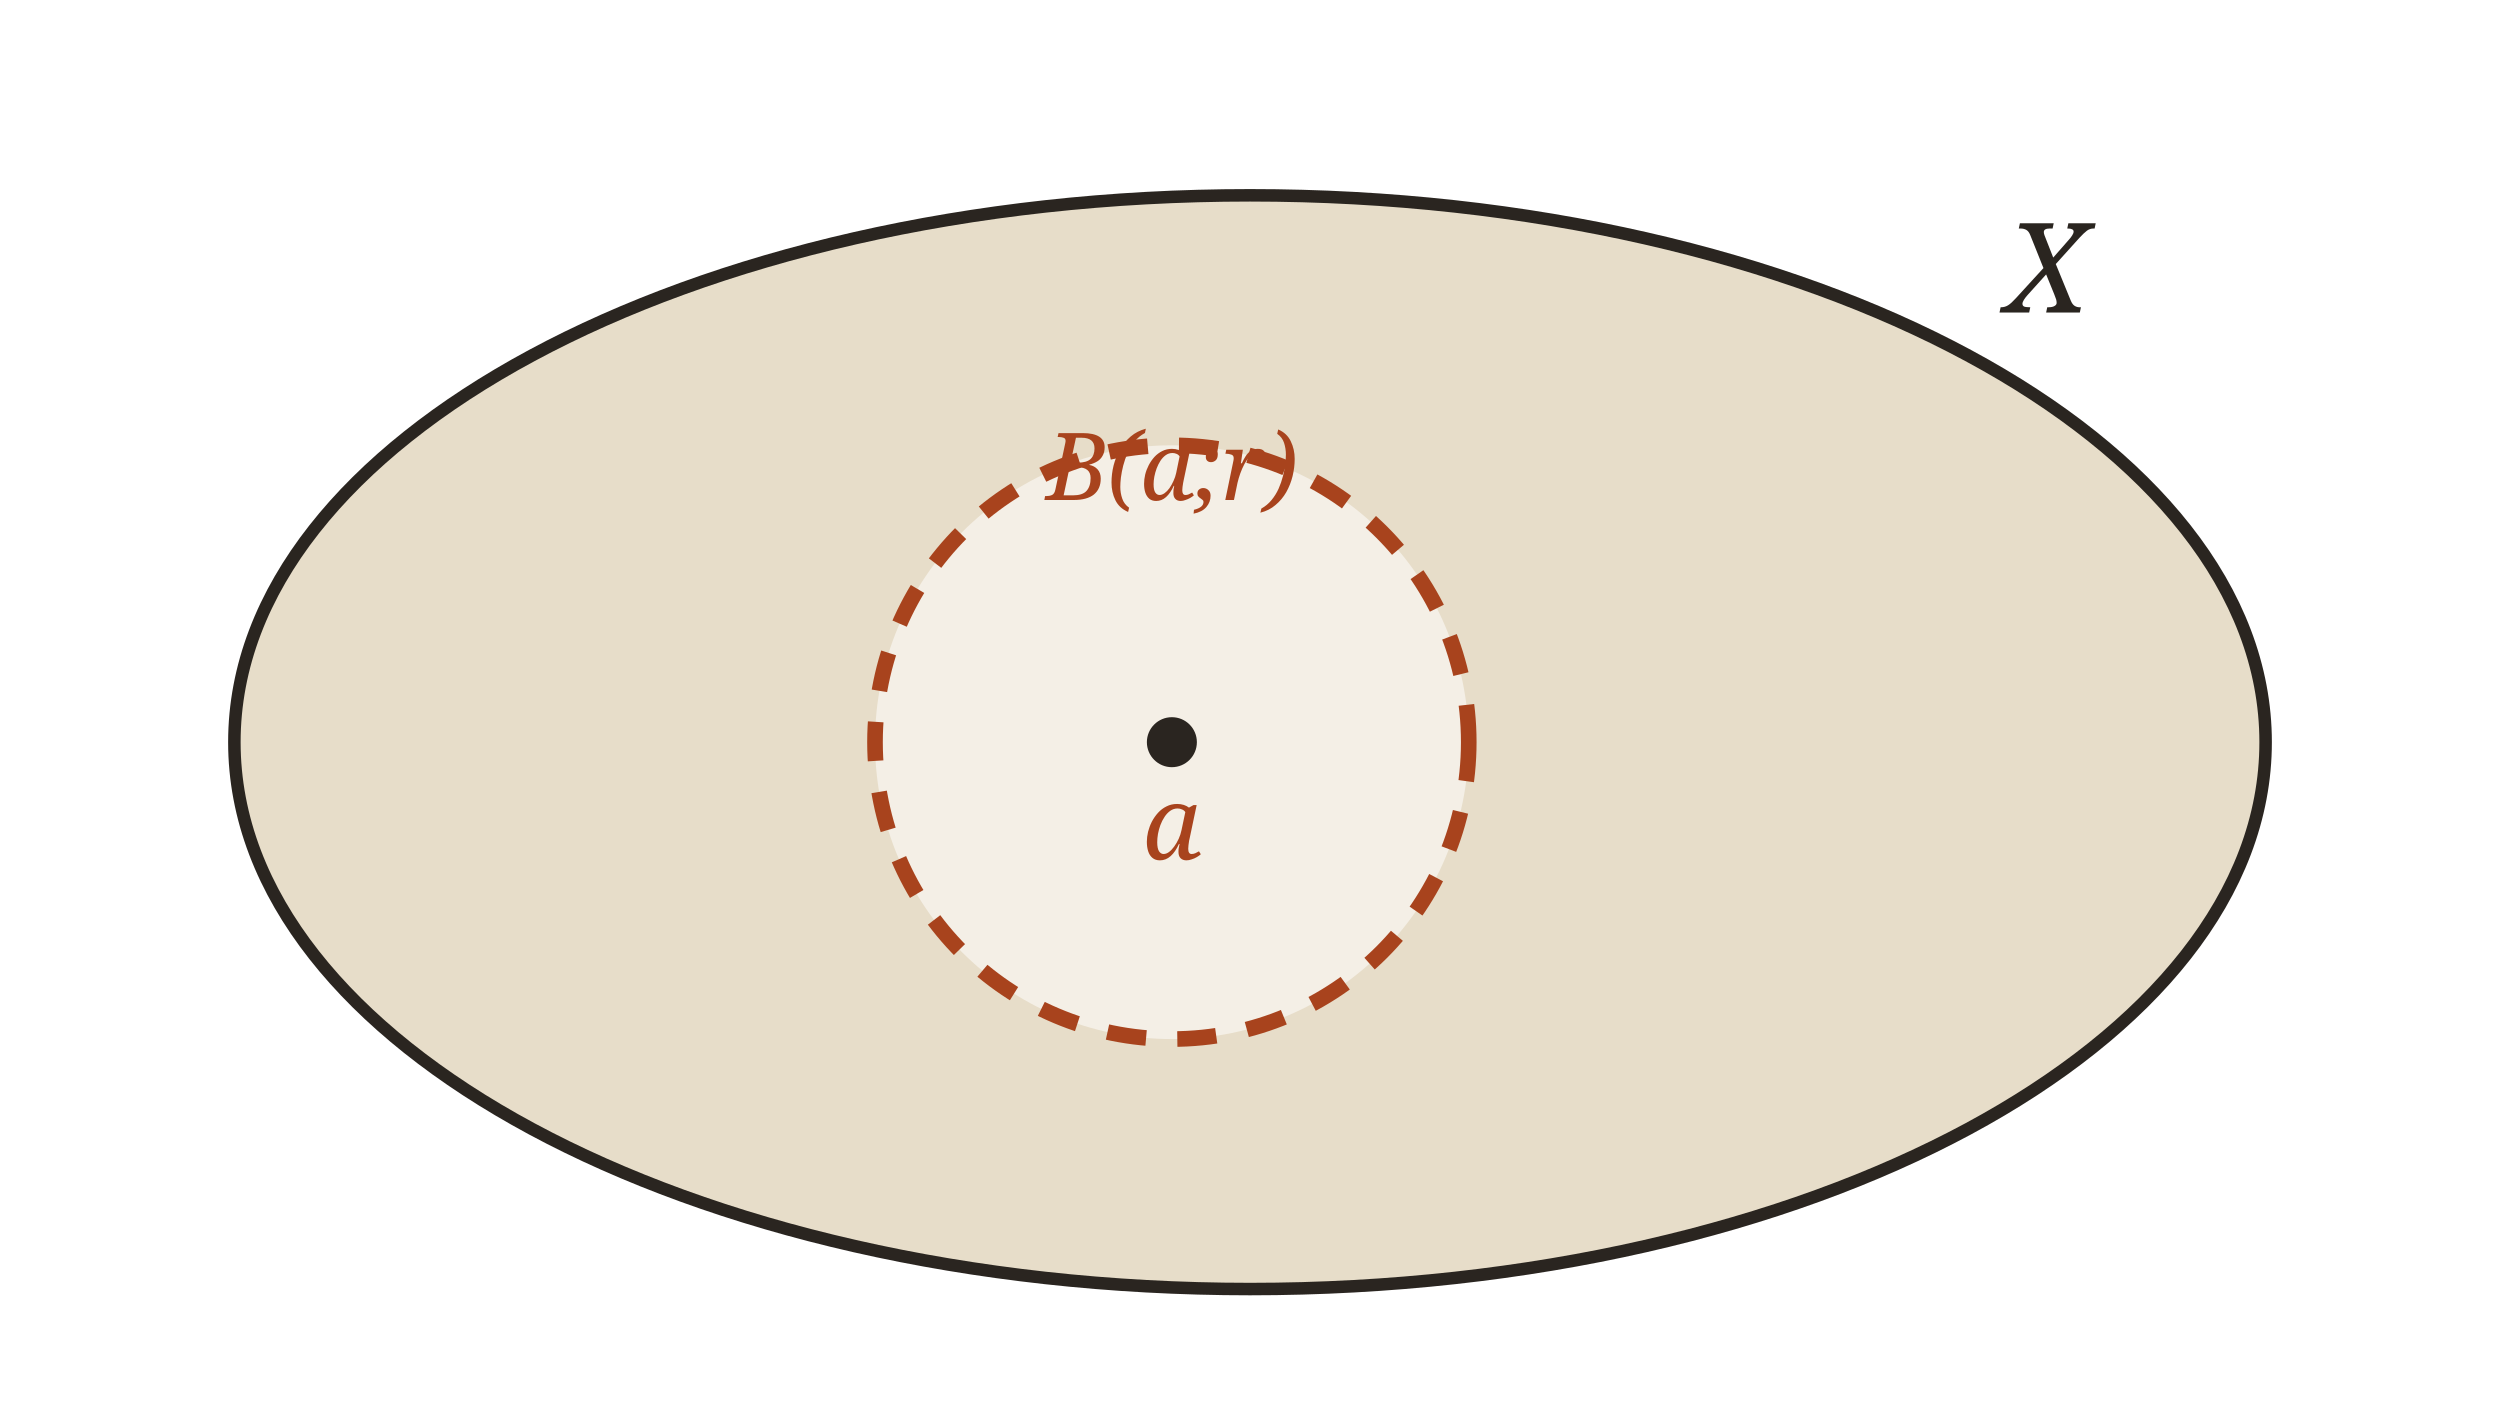
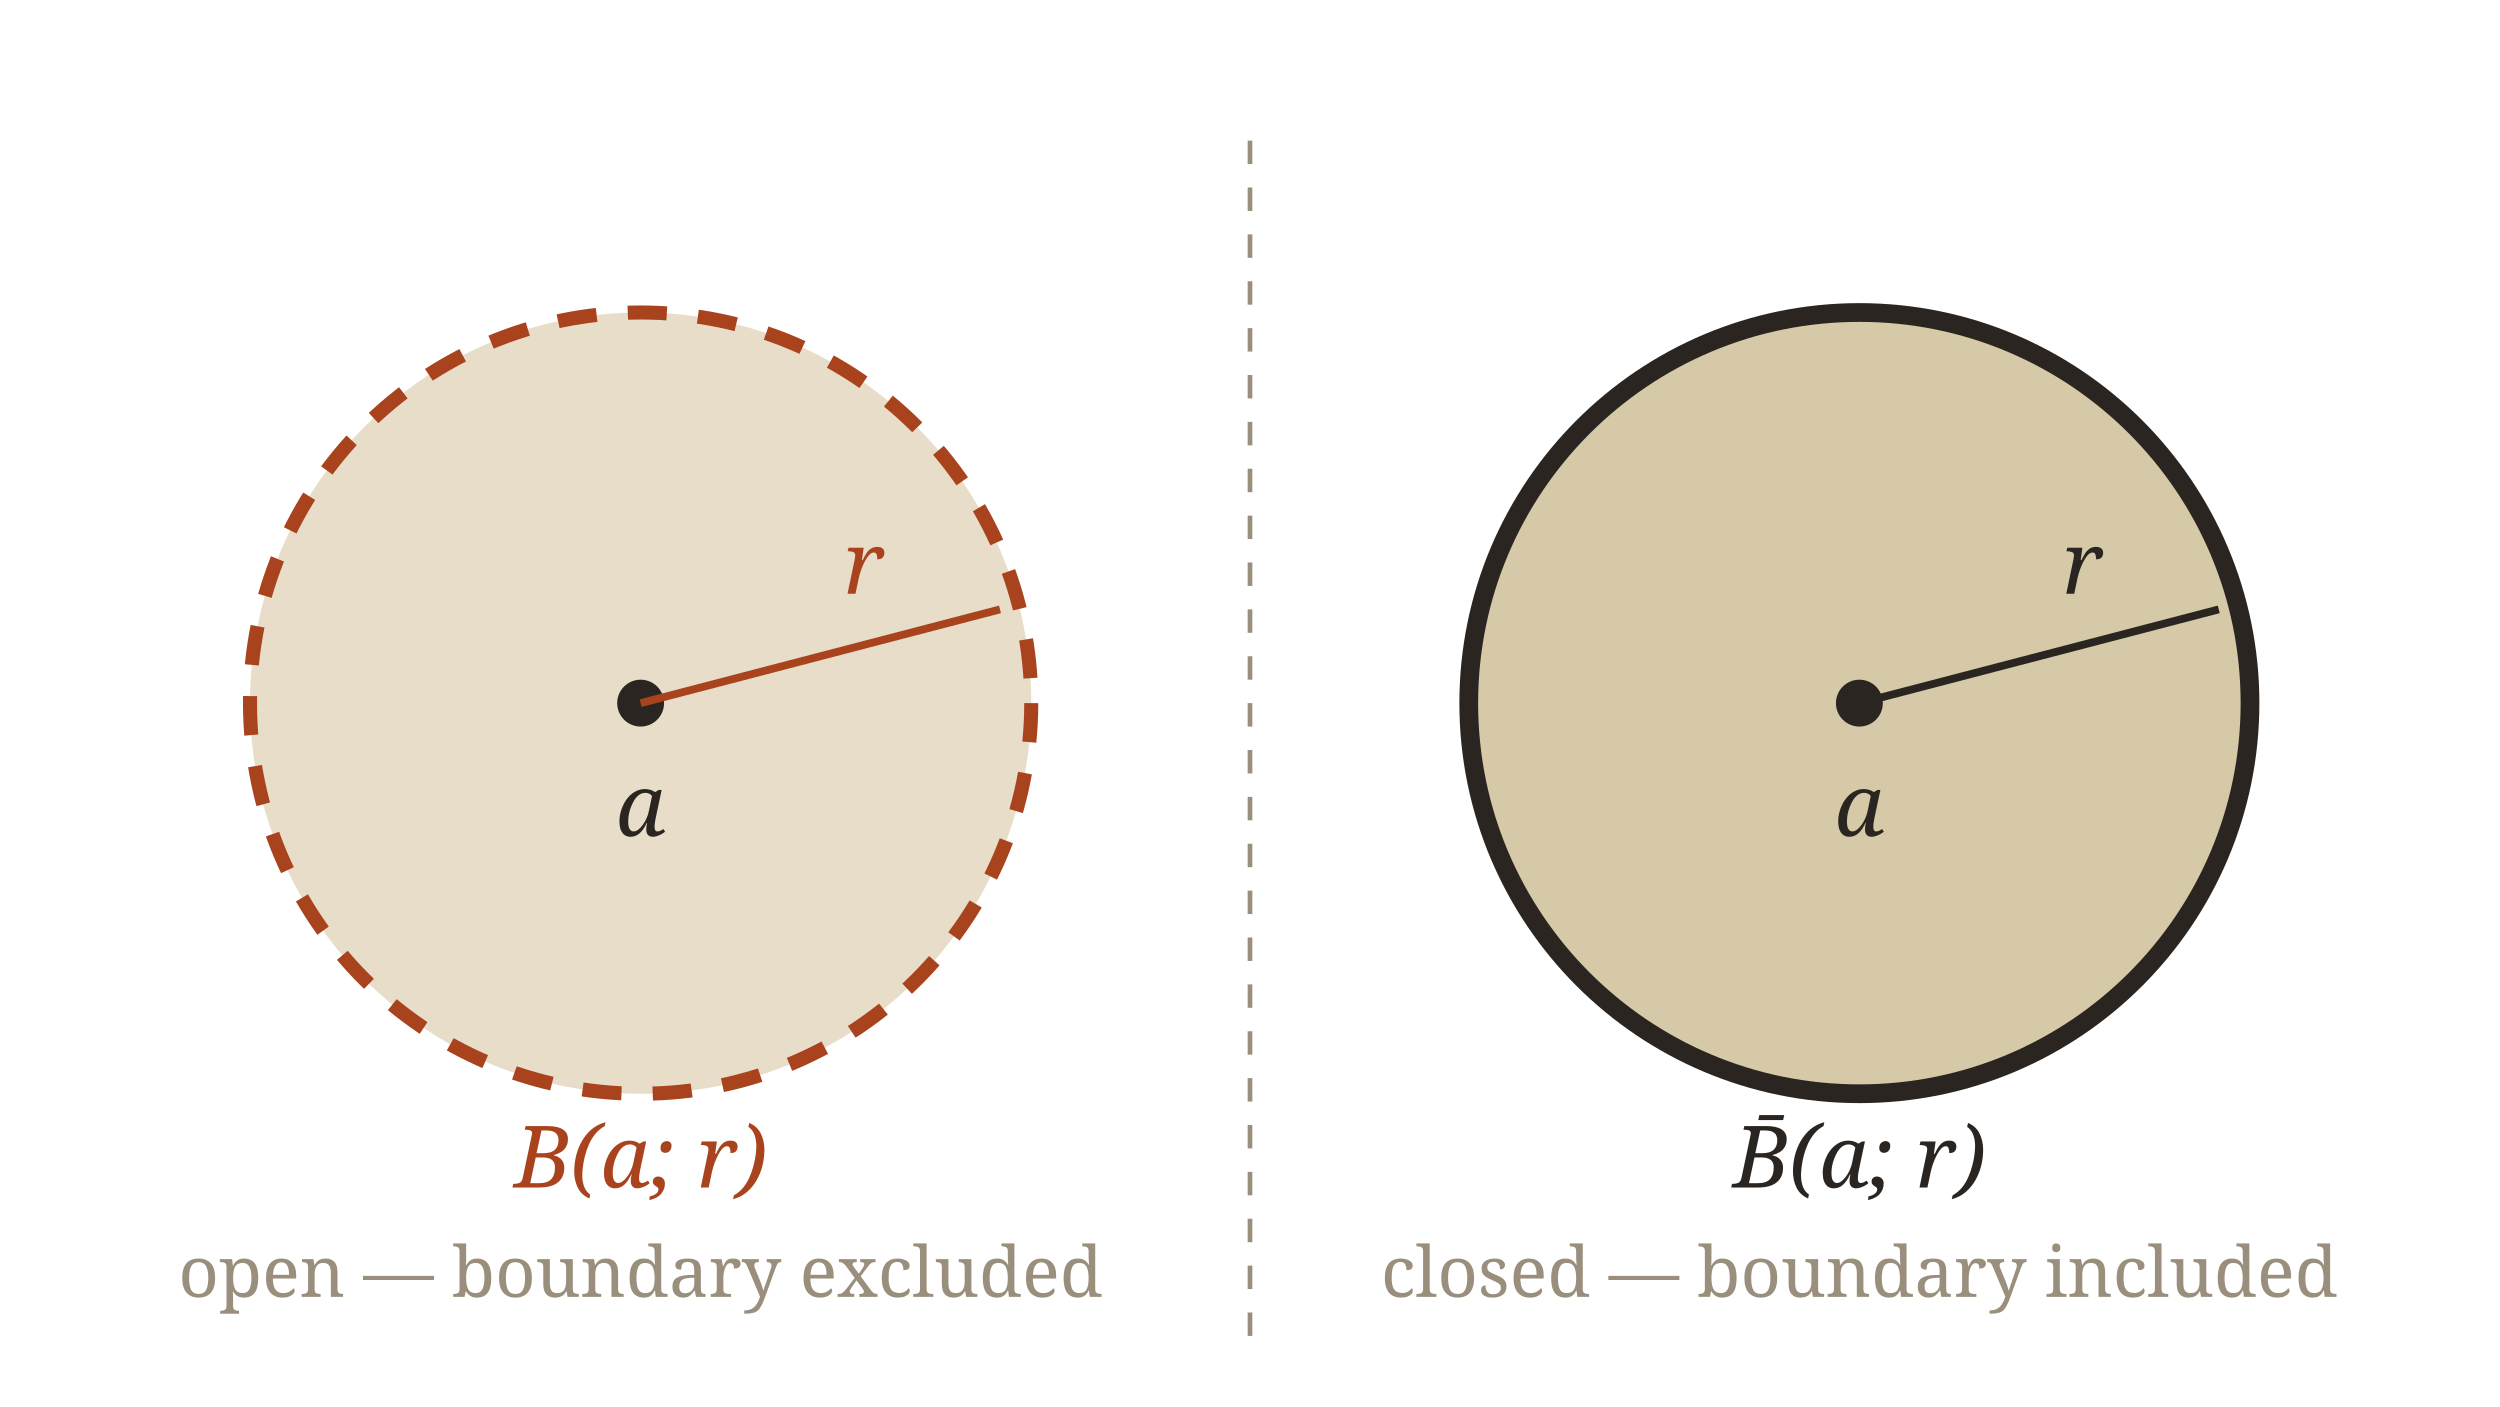
<svg xmlns="http://www.w3.org/2000/svg" viewBox="0 0 320 180" font-family="'Newsreader',Georgia,serif" role="img">
-   <ellipse cx="160" cy="95" rx="130" ry="70" fill="var(--dia-fill,#e7ddc9)" stroke="var(--dia-ink,#2a2520)" stroke-width="1.6" />
-   <circle cx="150" cy="95" r="38" fill="var(--dia-paper,#f4efe6)" stroke="var(--dia-acc,#a8431d)" stroke-width="2" stroke-dasharray="5 4" />
-   <circle cx="150" cy="95" r="3.2" fill="var(--dia-ink,#2a2520)" />
-   <text x="150" y="110" font-size="13" fill="var(--dia-acc,#a8431d)" text-anchor="middle" font-weight="normal" font-style="italic">a</text>
-   <text x="150" y="64" font-size="12" fill="var(--dia-acc,#a8431d)" text-anchor="middle" font-weight="normal" font-style="italic">B(a;r)</text>
-   <text x="262" y="40" font-size="16" fill="var(--dia-ink,#2a2520)" text-anchor="middle" font-weight="normal" font-style="italic">X</text>
+   <circle cx="82" cy="90" r="50" fill="var(--dia-fill,#e7ddc9)" stroke="var(--dia-acc,#a8431d)" stroke-width="1.8" stroke-dasharray="5,4" />
+   <circle cx="82" cy="90" r="3" fill="var(--dia-ink,#2a2520)" />
+   <text x="82" y="107" font-size="11" fill="var(--dia-ink,#2a2520)" text-anchor="middle" font-style="italic">a</text>
+   <line x1="82" y1="90" x2="128" y2="78" stroke="var(--dia-acc,#a8431d)" stroke-width="1" />
+   <text x="108" y="76" font-size="11" fill="var(--dia-acc,#a8431d)" font-style="italic">r</text>
+   <text x="82" y="152" font-size="11" fill="var(--dia-acc,#a8431d)" text-anchor="middle" font-style="italic">B(a; r)</text>
+   <text x="82" y="166" font-size="9" fill="var(--dia-mut,#9a8f7d)" text-anchor="middle">open — boundary excluded</text>
+   <line x1="160" y1="18" x2="160" y2="172" stroke="var(--dia-mut,#9a8f7d)" stroke-width="0.6" stroke-dasharray="3,3" />
+   <circle cx="238" cy="90" r="50" fill="var(--dia-fil2,#d6c9a8)" stroke="var(--dia-ink,#2a2520)" stroke-width="2.4" />
+   <circle cx="238" cy="90" r="3" fill="var(--dia-ink,#2a2520)" />
+   <text x="238" y="107" font-size="11" fill="var(--dia-ink,#2a2520)" text-anchor="middle" font-style="italic">a</text>
+   <line x1="238" y1="90" x2="284" y2="78" stroke="var(--dia-ink,#2a2520)" stroke-width="1" />
+   <text x="264" y="76" font-size="11" fill="var(--dia-ink,#2a2520)" font-style="italic">r</text>
+   <text x="238" y="152" font-size="11" fill="var(--dia-ink,#2a2520)" text-anchor="middle" font-style="italic">B̄(a; r)</text>
+   <text x="238" y="166" font-size="9" fill="var(--dia-mut,#9a8f7d)" text-anchor="middle">closed — boundary included</text>
</svg>
